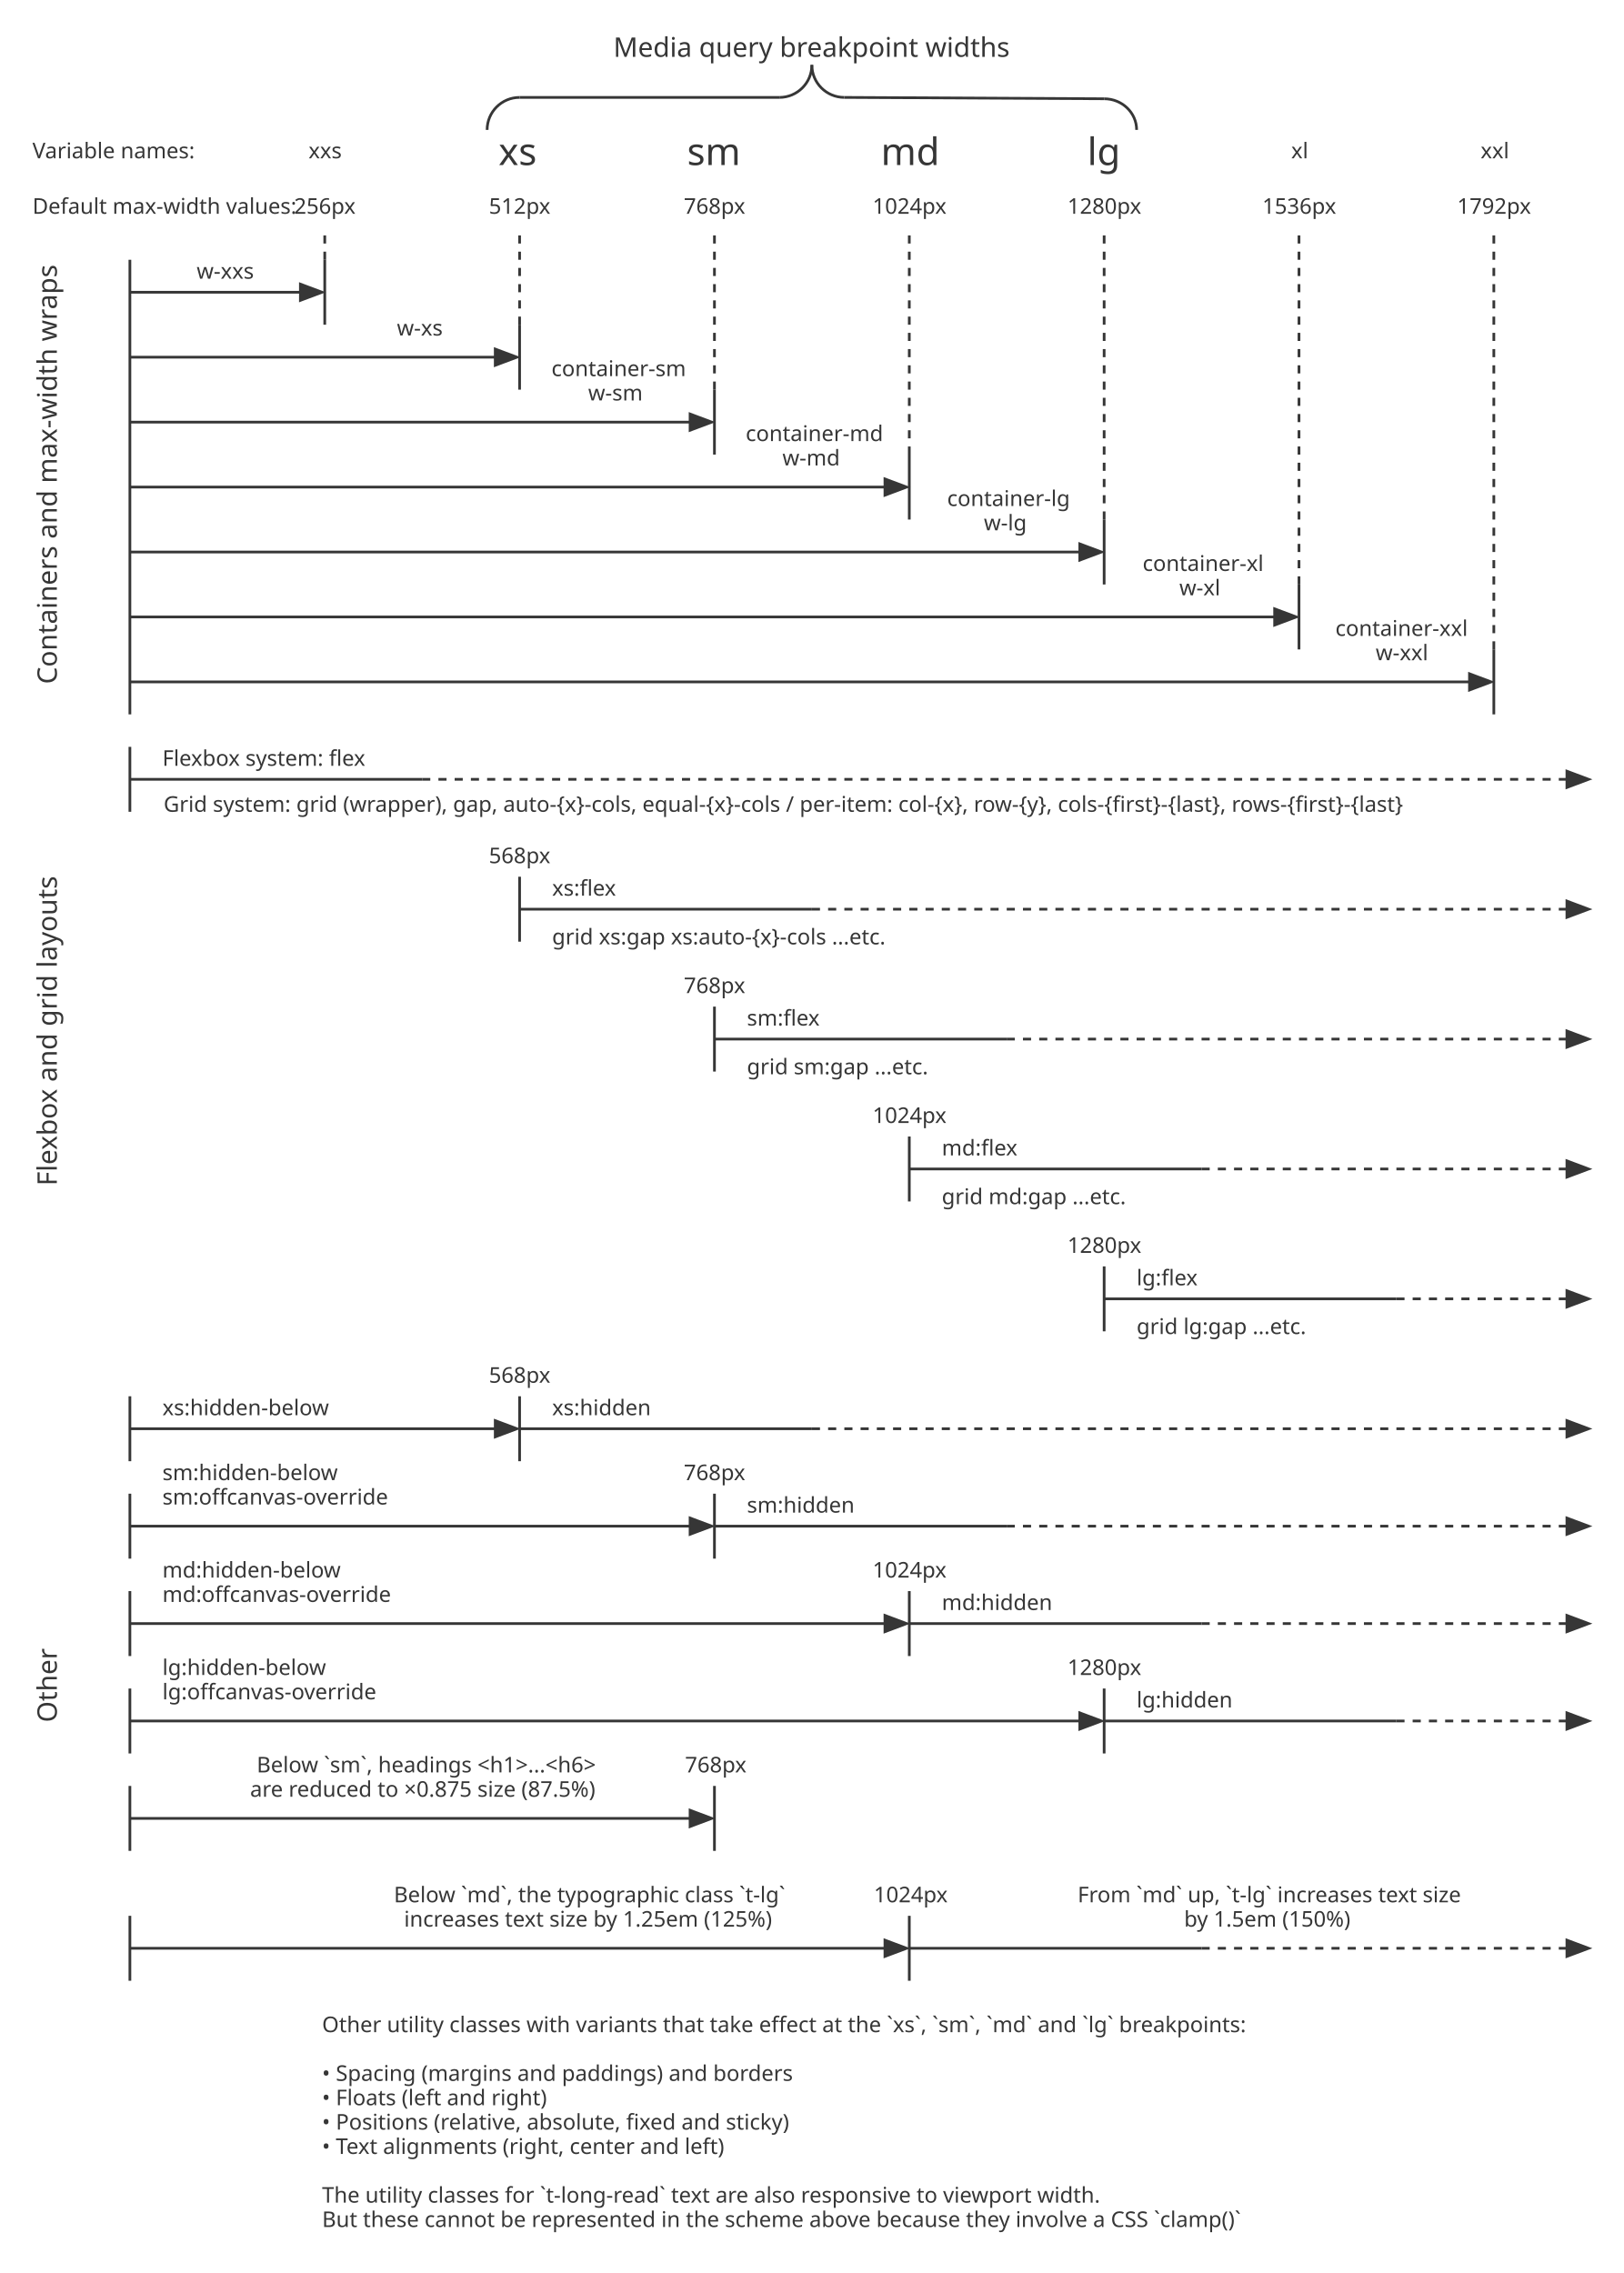
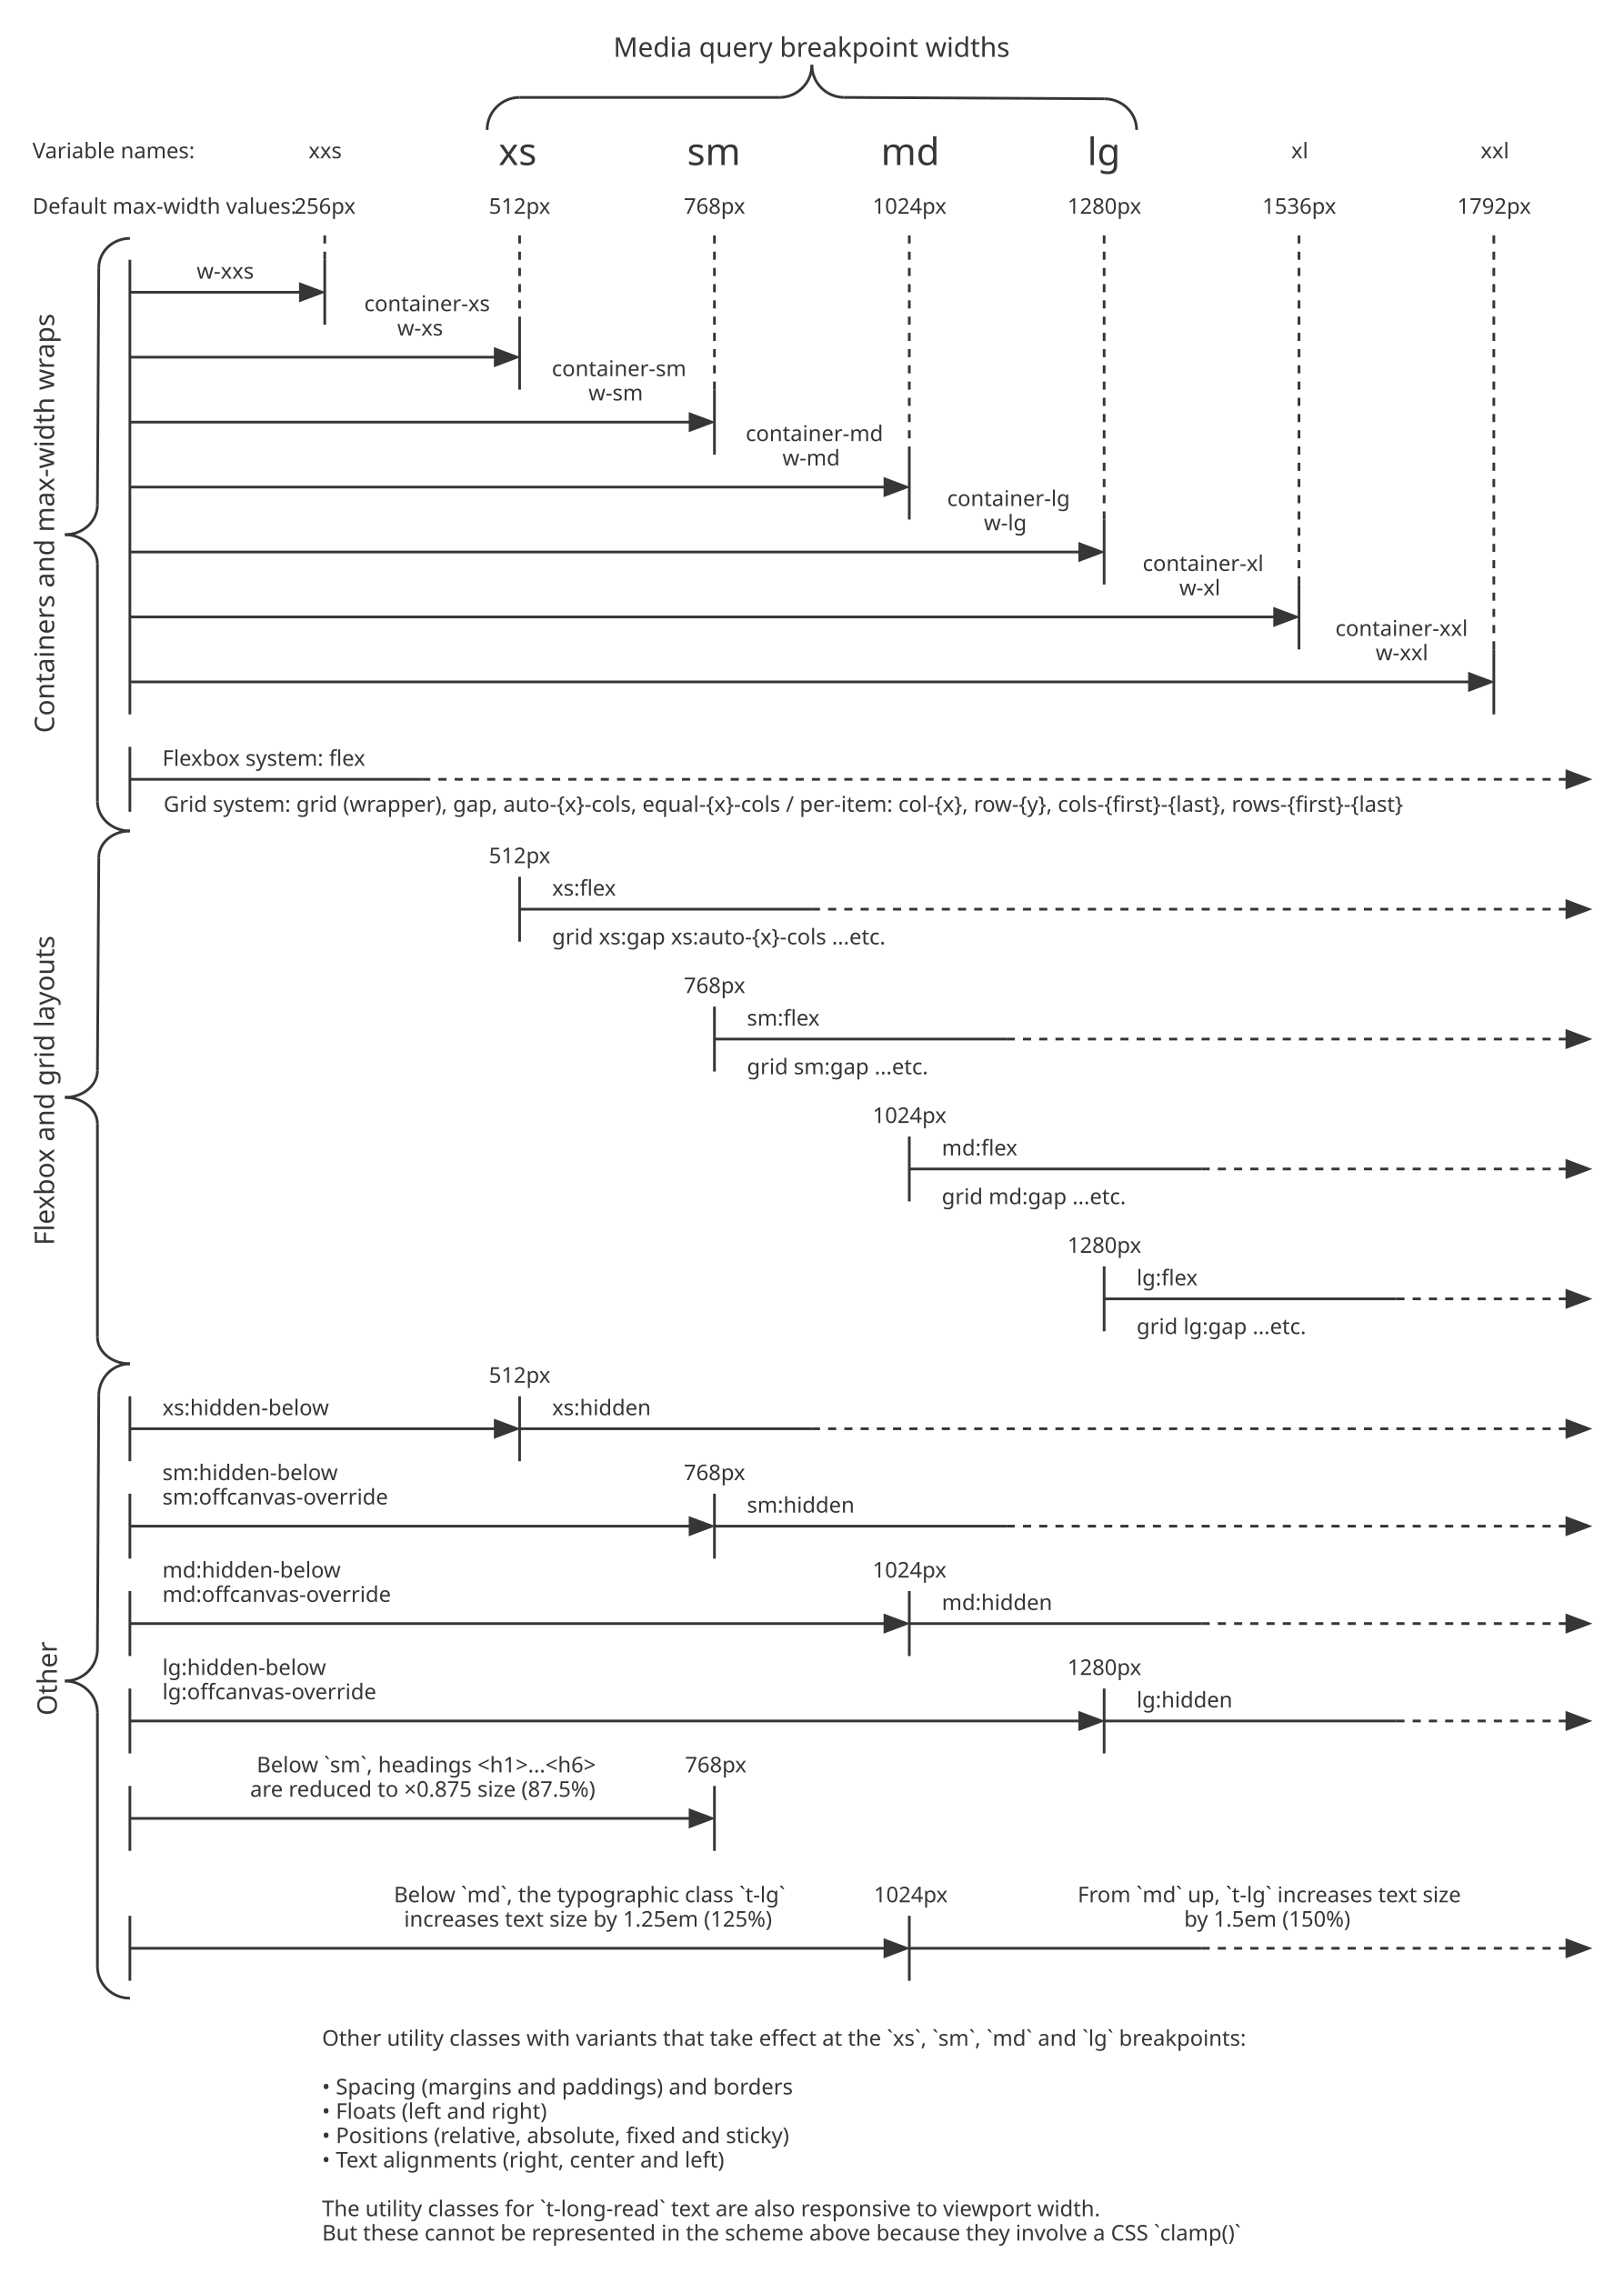
<svg xmlns="http://www.w3.org/2000/svg" version="1.1" x="0" y="0" width="1320" height="1848" viewBox="0, 0, 1320, 1848">
  <g id="Layer_1">
    <g>
      <g>
        <path d="M105.6,237.6 L244.2,237.6" fill="#000000" />
        <path d="M105.6,237.6 L244.2,237.6" fill-opacity="0" stroke="#363636" stroke-width="2.2" />
      </g>
      <g>
        <path d="M244.2,244.2 L261.8,237.6 L244.2,231 z" fill="#363636" />
        <path d="M244.2,244.2 L261.8,237.6 L244.2,231 z" fill-opacity="0" stroke="#363636" stroke-width="2.2" />
      </g>
    </g>
    <text transform="matrix(2.2, 0, 0, 2.2, 580.171, 124.3)">
      <tspan x="-9.831" y="4.5" font-family="ArialMT" font-size="14" fill="#363636">sm</tspan>
    </text>
    <text transform="matrix(2.2, 0, 0, 2.2, 738.593, 124.3)">
      <tspan x="-10.224" y="4.5" font-family="ArialMT" font-size="14" fill="#363636">md</tspan>
    </text>
-     <text transform="matrix(2.2, 0, 0, 2.2, 897.001, 124.3)">
+     <text transform="matrix(2.2, 0, 0, 2.2, 897.002, 124.3)">
      <tspan x="-5.948" y="4.5" font-family="ArialMT" font-size="14" fill="#363636">lg</tspan>
    </text>
-     <text transform="matrix(2.2, 0, 0, 2.2, 1057.098, 124.3)">
+     <text transform="matrix(2.2, 0, 0, 2.2, 1057.097, 124.3)">
      <tspan x="-3.389" y="2" font-family="ArialMT" font-size="8" fill="#363636">xl</tspan>
    </text>
    <text transform="matrix(2.2, 0, 0, 2.2, 265.1, 124.3)">
      <tspan x="-6.5" y="2" font-family="ArialMT" font-size="8" fill="#363636">xxs</tspan>
    </text>
-     <text transform="matrix(2.2, 0, 0, 2.2, 1215.498, 124.3)">
+     <text transform="matrix(2.2, 0, 0, 2.2, 1215.497, 124.3)">
      <tspan x="-5.389" y="2" font-family="ArialMT" font-size="8" fill="#363636">xxl</tspan>
    </text>
-     <text transform="matrix(2.2, 0, 0, 2.2, 183.454, 222.2)">
+     <text transform="matrix(2.2, 0, 0, 2.2, 183.453, 222.2)">
      <tspan x="-10.721" y="2" font-family="ArialMT" font-size="8" fill="#363636">w-xxs</tspan>
    </text>
    <g>
      <g>
        <path d="M105.6,290.4 L402.6,290.4" fill="#000000" />
        <path d="M105.6,290.4 L402.6,290.4" fill-opacity="0" stroke="#363636" stroke-width="2.2" />
      </g>
      <g>
        <path d="M402.6,297 L420.2,290.4 L402.6,283.8 z" fill="#363636" />
        <path d="M402.6,297 L420.2,290.4 L402.6,283.8 z" fill-opacity="0" stroke="#363636" stroke-width="2.2" />
      </g>
    </g>
    <g>
      <g>
        <path d="M105.6,343.2 L561,343.2" fill="#000000" />
        <path d="M105.6,343.2 L561,343.2" fill-opacity="0" stroke="#363636" stroke-width="2.2" />
      </g>
      <g>
        <path d="M561,349.8 L578.6,343.2 L561,336.6 z" fill="#363636" />
        <path d="M561,349.8 L578.6,343.2 L561,336.6 z" fill-opacity="0" stroke="#363636" stroke-width="2.2" />
      </g>
    </g>
    <g>
-       <text transform="matrix(2.2, 0, 0, 2.2, 500.256, 301.4)">
+       <text transform="matrix(2.2, 0, 0, 2.2, 500.5, 301.4)">
        <tspan x="-23.619" y="2" font-family="ArialMT" font-size="8" fill="#363636">container-sm</tspan>
      </text>
-       <text transform="matrix(2.2, 0, 0, 2.2, 500.254, 321.2)">
+       <text transform="matrix(2.2, 0, 0, 2.2, 500.497, 321.2)">
        <tspan x="-10.053" y="2" font-family="ArialMT" font-size="8" fill="#363636">w-sm</tspan>
      </text>
    </g>
    <g>
      <g>
        <path d="M105.6,396 L719.4,396" fill="#000000" />
        <path d="M105.6,396 L719.4,396" fill-opacity="0" stroke="#363636" stroke-width="2.2" />
      </g>
      <g>
        <path d="M719.4,402.6 L737,396 L719.4,389.4 z" fill="#363636" />
        <path d="M719.4,402.6 L737,396 L719.4,389.4 z" fill-opacity="0" stroke="#363636" stroke-width="2.2" />
      </g>
    </g>
    <g>
-       <text transform="matrix(2.2, 0, 0, 2.2, 658.654, 354.2)">
+       <text transform="matrix(2.2, 0, 0, 2.2, 658.653, 354.2)">
        <tspan x="-23.844" y="2" font-family="ArialMT" font-size="8" fill="#363636">container-md</tspan>
      </text>
-       <text transform="matrix(2.2, 0, 0, 2.2, 658.655, 374)">
+       <text transform="matrix(2.2, 0, 0, 2.2, 658.656, 374)">
        <tspan x="-10.277" y="2" font-family="ArialMT" font-size="8" fill="#363636">w-md</tspan>
      </text>
    </g>
    <g>
      <g>
        <path d="M105.6,448.8 L877.8,448.8" fill="#000000" />
        <path d="M105.6,448.8 L877.8,448.8" fill-opacity="0" stroke="#363636" stroke-width="2.2" />
      </g>
      <g>
        <path d="M877.8,455.4 L895.4,448.8 L877.8,442.2 z" fill="#363636" />
        <path d="M877.8,455.4 L895.4,448.8 L877.8,442.2 z" fill-opacity="0" stroke="#363636" stroke-width="2.2" />
      </g>
    </g>
    <g>
-       <text transform="matrix(2.2, 0, 0, 2.2, 817.056, 407)">
+       <text transform="matrix(2.2, 0, 0, 2.2, 817.057, 407)">
        <tspan x="-21.4" y="2" font-family="ArialMT" font-size="8" fill="#363636">container-lg</tspan>
      </text>
      <text transform="matrix(2.2, 0, 0, 2.2, 817.056, 426.8)">
        <tspan x="-7.834" y="2" font-family="ArialMT" font-size="8" fill="#363636">w-lg</tspan>
      </text>
    </g>
-     <text transform="matrix(2.2, 0, 0, 2.2, 264.125, 169.4)">
+     <text transform="matrix(2.2, 0, 0, 2.2, 264.126, 169.4)">
      <tspan x="-11.398" y="2" font-family="ArialMT" font-size="8" fill="#363636">256px</tspan>
    </text>
-     <text transform="matrix(2.2, 0, 0, 2.2, 422.525, 169.4)">
+     <text transform="matrix(2.2, 0, 0, 2.2, 422.526, 169.4)">
      <tspan x="-11.398" y="2" font-family="ArialMT" font-size="8" fill="#363636">512px</tspan>
    </text>
-     <text transform="matrix(2.2, 0, 0, 2.2, 580.925, 169.4)">
+     <text transform="matrix(2.2, 0, 0, 2.2, 580.926, 169.4)">
      <tspan x="-11.398" y="2" font-family="ArialMT" font-size="8" fill="#363636">768px</tspan>
    </text>
    <text transform="matrix(2.2, 0, 0, 2.2, 739.326, 169.4)">
      <tspan x="-13.623" y="2" font-family="ArialMT" font-size="8" fill="#363636">1024px</tspan>
    </text>
    <text transform="matrix(2.2, 0, 0, 2.2, 897.726, 169.4)">
      <tspan x="-13.623" y="2" font-family="ArialMT" font-size="8" fill="#363636">1280px</tspan>
    </text>
    <text transform="matrix(2.2, 0, 0, 2.2, 1056.125, 169.4)">
      <tspan x="-13.623" y="2" font-family="ArialMT" font-size="8" fill="#363636">1536px</tspan>
    </text>
    <text transform="matrix(2.2, 0, 0, 2.2, 1214.526, 169.4)">
      <tspan x="-13.623" y="2" font-family="ArialMT" font-size="8" fill="#363636">1792px</tspan>
    </text>
    <g>
      <g>
        <path d="M105.6,501.6 L1036.2,501.6" fill="#000000" />
        <path d="M105.6,501.6 L1036.2,501.6" fill-opacity="0" stroke="#363636" stroke-width="2.2" />
      </g>
      <g>
        <path d="M1036.2,508.2 L1053.8,501.6 L1036.2,495 z" fill="#363636" />
        <path d="M1036.2,508.2 L1053.8,501.6 L1036.2,495 z" fill-opacity="0" stroke="#363636" stroke-width="2.2" />
      </g>
    </g>
    <g>
      <text transform="matrix(2.2, 0, 0, 2.2, 975.455, 459.8)">
        <tspan x="-21.176" y="2" font-family="ArialMT" font-size="8" fill="#363636">container-xl</tspan>
      </text>
-       <text transform="matrix(2.2, 0, 0, 2.2, 975.455, 479.6)">
+       <text transform="matrix(2.2, 0, 0, 2.2, 975.456, 479.6)">
        <tspan x="-7.609" y="2" font-family="ArialMT" font-size="8" fill="#363636">w-xl</tspan>
      </text>
    </g>
    <g>
      <g>
        <path d="M105.6,554.4 L1194.6,554.4" fill="#000000" />
        <path d="M105.6,554.4 L1194.6,554.4" fill-opacity="0" stroke="#363636" stroke-width="2.2" />
      </g>
      <g>
        <path d="M1194.6,561 L1212.2,554.4 L1194.6,547.8 z" fill="#363636" />
        <path d="M1194.6,561 L1212.2,554.4 L1194.6,547.8 z" fill-opacity="0" stroke="#363636" stroke-width="2.2" />
      </g>
    </g>
    <g>
-       <text transform="matrix(2.2, 0, 0, 2.2, 1136.564, 512.6)">
+       <text transform="matrix(2.2, 0, 0, 2.2, 1136.563, 512.6)">
        <tspan x="-23.176" y="2" font-family="ArialMT" font-size="8" fill="#363636">container-xxl</tspan>
      </text>
-       <text transform="matrix(2.2, 0, 0, 2.2, 1139.472, 532.4)">
+       <text transform="matrix(2.2, 0, 0, 2.2, 1139.473, 532.4)">
        <tspan x="-9.609" y="2" font-family="ArialMT" font-size="8" fill="#363636">w-xxl</tspan>
      </text>
    </g>
    <g>
      <g>
        <path d="M818.4,1240.8 L1273.8,1240.8" fill="#000000" />
        <path d="M818.4,1240.8 L1273.8,1240.8" fill-opacity="0" stroke="#363636" stroke-width="2.2" stroke-dasharray="6.6,6.6" />
      </g>
      <g>
        <path d="M1273.8,1247.4 L1291.4,1240.8 L1273.8,1234.2 z" fill="#363636" />
        <path d="M1273.8,1247.4 L1291.4,1240.8 L1273.8,1234.2 z" fill-opacity="0" stroke="#363636" stroke-width="2.2" />
      </g>
    </g>
    <text transform="matrix(2.2, 0, 0, 2.2, 648.901, 1225.4)">
      <tspan x="-18.955" y="2" font-family="ArialMT" font-size="8" fill="#363636">sm:hidden</tspan>
    </text>
    <g>
-       <text transform="matrix(2.2, 0, 0, 2.2, 199.625, 1199)">
+       <text transform="matrix(2.2, 0, 0, 2.2, 199.626, 1199)">
        <tspan x="-30.738" y="2" font-family="ArialMT" font-size="8" fill="#363636">sm:hidden-below</tspan>
      </text>
-       <text transform="matrix(2.2, 0, 0, 2.2, 219.507, 1218.8)">
+       <text transform="matrix(2.2, 0, 0, 2.2, 219.508, 1218.8)">
        <tspan x="-39.775" y="2" font-family="ArialMT" font-size="8" fill="#363636">sm:offcanvas-override</tspan>
      </text>
    </g>
-     <text transform="matrix(2.2, 0, 0, 2.2, 807.794, 1304.6)">
+     <text transform="matrix(2.2, 0, 0, 2.2, 807.793, 1304.6)">
      <tspan x="-19.18" y="2" font-family="ArialMT" font-size="8" fill="#363636">md:hidden</tspan>
    </text>
-     <text transform="matrix(2.2, 0, 0, 2.2, 960.821, 1383.8)">
+     <text transform="matrix(2.2, 0, 0, 2.2, 960.822, 1383.8)">
      <tspan x="-16.736" y="2" font-family="ArialMT" font-size="8" fill="#363636">lg:hidden</tspan>
    </text>
    <g>
      <g>
        <path d="M976.8,1320 L1273.8,1320" fill="#000000" />
        <path d="M976.8,1320 L1273.8,1320" fill-opacity="0" stroke="#363636" stroke-width="2.2" stroke-dasharray="6.6,6.6" />
      </g>
      <g>
        <path d="M1273.8,1326.6 L1291.4,1320 L1273.8,1313.4 z" fill="#363636" />
        <path d="M1273.8,1326.6 L1291.4,1320 L1273.8,1313.4 z" fill-opacity="0" stroke="#363636" stroke-width="2.2" />
      </g>
    </g>
    <g>
      <g>
        <path d="M1135.2,1399.2 L1273.8,1399.2" fill="#000000" />
        <path d="M1135.2,1399.2 L1273.8,1399.2" fill-opacity="0" stroke="#363636" stroke-width="2.2" stroke-dasharray="6.6,6.6" />
      </g>
      <g>
        <path d="M1273.8,1405.8 L1291.4,1399.2 L1273.8,1392.6 z" fill="#363636" />
        <path d="M1273.8,1405.8 L1291.4,1399.2 L1273.8,1392.6 z" fill-opacity="0" stroke="#363636" stroke-width="2.2" />
      </g>
    </g>
    <g>
      <text transform="matrix(2.2, 0, 0, 2.2, 200.118, 1278.2)">
        <tspan x="-30.963" y="2" font-family="ArialMT" font-size="8" fill="#363636">md:hidden-below</tspan>
      </text>
      <text transform="matrix(2.2, 0, 0, 2.2, 220, 1298)">
        <tspan x="-40" y="2" font-family="ArialMT" font-size="8" fill="#363636">md:offcanvas-override</tspan>
      </text>
    </g>
    <g>
-       <text transform="matrix(2.2, 0, 0, 2.2, 194.742, 1357.4)">
+       <text transform="matrix(2.2, 0, 0, 2.2, 194.741, 1357.4)">
        <tspan x="-28.52" y="2" font-family="ArialMT" font-size="8" fill="#363636">lg:hidden-below</tspan>
      </text>
-       <text transform="matrix(2.2, 0, 0, 2.2, 214.625, 1377.2)">
+       <text transform="matrix(2.2, 0, 0, 2.2, 214.624, 1377.2)">
        <tspan x="-37.557" y="2" font-family="ArialMT" font-size="8" fill="#363636">lg:offcanvas-override</tspan>
      </text>
    </g>
    <g>
      <g>
        <path d="M561,1240.8 L105.6,1240.8" fill="#000000" />
        <path d="M561,1240.8 L105.6,1240.8" fill-opacity="0" stroke="#363636" stroke-width="2.2" />
      </g>
      <g>
        <path d="M561,1247.4 L578.6,1240.8 L561,1234.2 z" fill="#363636" />
        <path d="M561,1247.4 L578.6,1240.8 L561,1234.2 z" fill-opacity="0" stroke="#363636" stroke-width="2.2" />
      </g>
    </g>
    <g>
      <g>
        <path d="M719.4,1320 L105.6,1320" fill="#000000" />
        <path d="M719.4,1320 L105.6,1320" fill-opacity="0" stroke="#363636" stroke-width="2.2" />
      </g>
      <g>
        <path d="M719.4,1326.6 L737,1320 L719.4,1313.4 z" fill="#363636" />
        <path d="M719.4,1326.6 L737,1320 L719.4,1313.4 z" fill-opacity="0" stroke="#363636" stroke-width="2.2" />
      </g>
    </g>
    <g>
      <g>
        <path d="M877.8,1399.2 L105.6,1399.2" fill="#000000" />
        <path d="M877.8,1399.2 L105.6,1399.2" fill-opacity="0" stroke="#363636" stroke-width="2.2" />
      </g>
      <g>
        <path d="M877.8,1405.8 L895.4,1399.2 L877.8,1392.6 z" fill="#363636" />
        <path d="M877.8,1405.8 L895.4,1399.2 L877.8,1392.6 z" fill-opacity="0" stroke="#363636" stroke-width="2.2" />
      </g>
    </g>
    <g>
      <path d="M580.8,1240.8 L818.4,1240.8" fill="#000000" />
      <path d="M580.8,1240.8 L818.4,1240.8" fill-opacity="0" stroke="#363636" stroke-width="2.2" />
    </g>
    <g>
      <path d="M739.2,1320 L976.8,1320" fill="#000000" />
      <path d="M739.2,1320 L976.8,1320" fill-opacity="0" stroke="#363636" stroke-width="2.2" />
    </g>
    <g>
      <path d="M897.6,1399.2 L1135.2,1399.2" fill="#000000" />
      <path d="M897.6,1399.2 L1135.2,1399.2" fill-opacity="0" stroke="#363636" stroke-width="2.2" />
    </g>
    <g>
      <g>
        <path d="M818.4,844.8 L1273.8,844.8" fill="#000000" />
        <path d="M818.4,844.8 L1273.8,844.8" fill-opacity="0" stroke="#363636" stroke-width="2.2" stroke-dasharray="6.6,6.6" />
      </g>
      <g>
        <path d="M1273.8,851.4 L1291.4,844.8 L1273.8,838.2 z" fill="#363636" />
        <path d="M1273.8,851.4 L1291.4,844.8 L1273.8,838.2 z" fill-opacity="0" stroke="#363636" stroke-width="2.2" />
      </g>
    </g>
    <g>
      <path d="M580.8,844.8 L818.4,844.8" fill="#000000" />
      <path d="M580.8,844.8 L818.4,844.8" fill-opacity="0" stroke="#363636" stroke-width="2.2" />
    </g>
    <g>
      <g>
        <path d="M976.8,950.4 L1273.8,950.4" fill="#000000" />
        <path d="M976.8,950.4 L1273.8,950.4" fill-opacity="0" stroke="#363636" stroke-width="2.2" stroke-dasharray="6.6,6.6" />
      </g>
      <g>
        <path d="M1273.8,957 L1291.4,950.4 L1273.8,943.8 z" fill="#363636" />
        <path d="M1273.8,957 L1291.4,950.4 L1273.8,943.8 z" fill-opacity="0" stroke="#363636" stroke-width="2.2" />
      </g>
    </g>
    <g>
      <path d="M739.2,950.4 L976.8,950.4" fill="#000000" />
      <path d="M739.2,950.4 L976.8,950.4" fill-opacity="0" stroke="#363636" stroke-width="2.2" />
    </g>
    <g>
      <g>
        <path d="M1135.2,1056 L1273.8,1056" fill="#000000" />
        <path d="M1135.2,1056 L1273.8,1056" fill-opacity="0" stroke="#363636" stroke-width="2.2" stroke-dasharray="6.6,6.6" />
      </g>
      <g>
        <path d="M1273.8,1062.6 L1291.4,1056 L1273.8,1049.4 z" fill="#363636" />
        <path d="M1273.8,1062.6 L1291.4,1056 L1273.8,1049.4 z" fill-opacity="0" stroke="#363636" stroke-width="2.2" />
      </g>
    </g>
    <g>
      <path d="M897.6,1056 L1135.2,1056" fill="#000000" />
      <path d="M897.6,1056 L1135.2,1056" fill-opacity="0" stroke="#363636" stroke-width="2.2" />
    </g>
    <g>
      <g>
        <path d="M105.6,1478.4 L561,1478.4" fill="#000000" />
        <path d="M105.6,1478.4 L561,1478.4" fill-opacity="0" stroke="#363636" stroke-width="2.2" />
      </g>
      <g>
        <path d="M561,1485 L578.6,1478.4 L561,1471.8 z" fill="#363636" />
        <path d="M561,1485 L578.6,1478.4 L561,1471.8 z" fill-opacity="0" stroke="#363636" stroke-width="2.2" />
      </g>
    </g>
    <g>
-       <text transform="matrix(2.2, 0, 0, 2.2, 344.302, 1436.6)">
+       <text transform="matrix(2.2, 0, 0, 2.2, 344.303, 1436.6)">
        <tspan x="-61.648" y="2" font-family="ArialMT" font-size="8" fill="#363636">Below `sm`, headings &lt;h1&gt;...&lt;h6&gt;</tspan>
      </text>
-       <text transform="matrix(2.2, 0, 0, 2.2, 342.107, 1456.4)">
+       <text transform="matrix(2.2, 0, 0, 2.2, 342.106, 1456.4)">
        <tspan x="-63.094" y="2" font-family="ArialMT" font-size="8" fill="#363636">are reduced to ×0.875 size (87.5%)</tspan>
      </text>
    </g>
    <g>
      <g>
        <path d="M976.8,1584 L1273.8,1584" fill="#000000" />
        <path d="M976.8,1584 L1273.8,1584" fill-opacity="0" stroke="#363636" stroke-width="2.2" stroke-dasharray="6.6,6.6" />
      </g>
      <g>
        <path d="M1273.8,1590.6 L1291.4,1584 L1273.8,1577.4 z" fill="#363636" />
        <path d="M1273.8,1590.6 L1291.4,1584 L1273.8,1577.4 z" fill-opacity="0" stroke="#363636" stroke-width="2.2" />
      </g>
    </g>
    <g>
      <path d="M739.2,1584 L976.8,1584" fill="#000000" />
      <path d="M739.2,1584 L976.8,1584" fill-opacity="0" stroke="#363636" stroke-width="2.2" />
    </g>
    <g>
      <g>
        <path d="M105.6,1584 L719.4,1584" fill="#000000" />
        <path d="M105.6,1584 L719.4,1584" fill-opacity="0" stroke="#363636" stroke-width="2.2" />
      </g>
      <g>
        <path d="M719.4,1590.6 L737,1584 L719.4,1577.4 z" fill="#363636" />
        <path d="M719.4,1590.6 L737,1584 L719.4,1577.4 z" fill-opacity="0" stroke="#363636" stroke-width="2.2" />
      </g>
    </g>
    <g>
-       <text transform="matrix(2.2, 0, 0, 2.2, 473.856, 1542.2)">
+       <text transform="matrix(2.2, 0, 0, 2.2, 473.857, 1542.2)">
        <tspan x="-69.857" y="2" font-family="ArialMT" font-size="8" fill="#363636">Below `md`, the typographic class `t-lg` </tspan>
      </text>
-       <text transform="matrix(2.2, 0, 0, 2.2, 476.302, 1562)">
+       <text transform="matrix(2.2, 0, 0, 2.2, 476.303, 1562)">
        <tspan x="-67.197" y="2" font-family="ArialMT" font-size="8" fill="#363636">increases text size by 1.25em (125%)</tspan>
      </text>
    </g>
    <g>
-       <text transform="matrix(2.2, 0, 0, 2.2, 1028.254, 1542.2)">
+       <text transform="matrix(2.2, 0, 0, 2.2, 1028.253, 1542.2)">
        <tspan x="-69.182" y="2" font-family="ArialMT" font-size="8" fill="#363636">From `md` up, `t-lg` increases text size </tspan>
      </text>
      <text transform="matrix(2.2, 0, 0, 2.2, 1030.7, 1562)">
        <tspan x="-30.959" y="2" font-family="ArialMT" font-size="8" fill="#363636">by 1.5em (150%)</tspan>
      </text>
    </g>
    <g>
-       <text transform="matrix(2.2, 0, 0, 2.2, 620.245, 1647.8)">
+       <text transform="matrix(2.2, 0, 0, 2.2, 620.245, 1658.8)">
        <tspan x="-162.93" y="2" font-family="ArialMT" font-size="8" fill="#363636">Other utility classes with variants that take effect at the `xs`, `sm`, `md` and `lg` breakpoints:</tspan>
      </text>
-       <text transform="matrix(2.2, 0, 0, 2.2, 447.7, 1697.3)">
-         <tspan x="-84.5" y="-2.5" font-family="ArialMT" font-size="8" fill="#363636">• Spacing (margins and paddings) and borders</tspan>
-       </text>
-       <text transform="matrix(2.2, 0, 0, 2.2, 349.125, 1707.2)">
+       <text transform="matrix(2.2, 0, 0, 2.2, 444.534, 1698.4)">
+         <tspan x="-83.061" y="2" font-family="ArialMT" font-size="8" fill="#363636">• Spacing (margins and paddings) and borders</tspan>
+       </text>
+       <text transform="matrix(2.2, 0, 0, 2.2, 349.127, 1718.2)">
        <tspan x="-39.693" y="2" font-family="ArialMT" font-size="8" fill="#363636">• Floats (left and right)</tspan>
      </text>
-       <text transform="matrix(2.2, 0, 0, 2.2, 444.019, 1727)">
+       <text transform="matrix(2.2, 0, 0, 2.2, 444.02, 1738)">
        <tspan x="-82.826" y="2" font-family="ArialMT" font-size="8" fill="#363636">• Positions (relative, absolute, fixed and sticky)</tspan>
      </text>
-       <text transform="matrix(2.2, 0, 0, 2.2, 415.493, 1746.8)">
+       <text transform="matrix(2.2, 0, 0, 2.2, 415.495, 1757.8)">
        <tspan x="-69.859" y="2" font-family="ArialMT" font-size="8" fill="#363636">• Text alignments (right, center and left)</tspan>
      </text>
-       <text transform="matrix(2.2, 0, 0, 2.2, 561.736, 1786.4)">
+       <text transform="matrix(2.2, 0, 0, 2.2, 561.737, 1797.4)">
        <tspan x="-136.334" y="2" font-family="ArialMT" font-size="8" fill="#363636">The utility classes for `t-long-read` text are also responsive to viewport width.</tspan>
      </text>
-       <text transform="matrix(2.2, 0, 0, 2.2, 624.394, 1806.2)">
+       <text transform="matrix(2.2, 0, 0, 2.2, 624.396, 1817.2)">
        <tspan x="-164.814" y="2" font-family="ArialMT" font-size="8" fill="#363636">But these cannot be represented in the scheme above because they involve a CSS `clamp()`</tspan>
      </text>
    </g>
    <g>
      <path d="M897.6,1082.4 L897.6,1029.6" fill="#000000" />
      <path d="M897.6,1082.4 L897.6,1029.6" fill-opacity="0" stroke="#363636" stroke-width="2.2" />
    </g>
    <g>
      <path d="M739.2,976.8 L739.2,924" fill="#000000" />
      <path d="M739.2,976.8 L739.2,924" fill-opacity="0" stroke="#363636" stroke-width="2.2" />
    </g>
    <g>
      <path d="M580.8,871.2 L580.8,818.4" fill="#000000" />
      <path d="M580.8,871.2 L580.8,818.4" fill-opacity="0" stroke="#363636" stroke-width="2.2" />
    </g>
    <g>
      <path d="M739.2,1346.4 L739.2,1293.6" fill="#000000" />
      <path d="M739.2,1346.4 L739.2,1293.6" fill-opacity="0" stroke="#363636" stroke-width="2.2" />
    </g>
    <g>
      <path d="M580.8,1267.2 L580.8,1214.4" fill="#000000" />
      <path d="M580.8,1267.2 L580.8,1214.4" fill-opacity="0" stroke="#363636" stroke-width="2.2" />
    </g>
    <g>
      <path d="M897.6,1425.6 L897.6,1372.8" fill="#000000" />
      <path d="M897.6,1425.6 L897.6,1372.8" fill-opacity="0" stroke="#363636" stroke-width="2.2" />
    </g>
-     <text transform="matrix(2.2, 0, 0, 2.2, 341.854, 268.4)">
+     <text transform="matrix(2.2, 0, 0, 2.2, 342.1, 268.4)">
      <tspan x="-8.721" y="2" font-family="ArialMT" font-size="8" fill="#363636">w-xs</tspan>
    </text>
    <g>
      <g>
        <path d="M660,1161.6 L1273.8,1161.6" fill="#000000" />
        <path d="M660,1161.6 L1273.8,1161.6" fill-opacity="0" stroke="#363636" stroke-width="2.2" stroke-dasharray="6.6,6.6" />
      </g>
      <g>
        <path d="M1273.8,1168.2 L1291.4,1161.6 L1273.8,1155 z" fill="#363636" />
        <path d="M1273.8,1168.2 L1291.4,1161.6 L1273.8,1155 z" fill-opacity="0" stroke="#363636" stroke-width="2.2" />
      </g>
    </g>
    <text transform="matrix(2.2, 0, 0, 2.2, 487.571, 1146.2)">
      <tspan x="-17.623" y="2" font-family="ArialMT" font-size="8" fill="#363636">xs:hidden</tspan>
    </text>
-     <text transform="matrix(2.2, 0, 0, 2.2, 196.695, 1146.2)">
+     <text transform="matrix(2.2, 0, 0, 2.2, 196.696, 1146.2)">
      <tspan x="-29.406" y="2" font-family="ArialMT" font-size="8" fill="#363636">xs:hidden-below</tspan>
    </text>
    <g>
      <g>
        <path d="M402.6,1161.6 L105.6,1161.6" fill="#000000" />
        <path d="M402.6,1161.6 L105.6,1161.6" fill-opacity="0" stroke="#363636" stroke-width="2.2" />
      </g>
      <g>
        <path d="M402.6,1168.2 L420.2,1161.6 L402.6,1155 z" fill="#363636" />
        <path d="M402.6,1168.2 L420.2,1161.6 L402.6,1155 z" fill-opacity="0" stroke="#363636" stroke-width="2.2" />
      </g>
    </g>
    <g>
      <path d="M422.4,1161.6 L660,1161.6" fill="#000000" />
      <path d="M422.4,1161.6 L660,1161.6" fill-opacity="0" stroke="#363636" stroke-width="2.2" />
    </g>
    <g>
      <path d="M422.4,1188 L422.4,1135.2" fill="#000000" />
      <path d="M422.4,1188 L422.4,1135.2" fill-opacity="0" stroke="#363636" stroke-width="2.2" />
    </g>
    <g>
      <g>
        <path d="M660,739.2 L1273.8,739.2" fill="#000000" />
        <path d="M660,739.2 L1273.8,739.2" fill-opacity="0" stroke="#363636" stroke-width="2.2" stroke-dasharray="6.6,6.6" />
      </g>
      <g>
        <path d="M1273.8,745.8 L1291.4,739.2 L1273.8,732.6 z" fill="#363636" />
        <path d="M1273.8,745.8 L1291.4,739.2 L1273.8,732.6 z" fill-opacity="0" stroke="#363636" stroke-width="2.2" />
      </g>
    </g>
    <g>
      <path d="M422.4,739.2 L660,739.2" fill="#000000" />
      <path d="M422.4,739.2 L660,739.2" fill-opacity="0" stroke="#363636" stroke-width="2.2" />
    </g>
    <g>
      <path d="M422.4,765.6 L422.4,712.8" fill="#000000" />
      <path d="M422.4,765.6 L422.4,712.8" fill-opacity="0" stroke="#363636" stroke-width="2.2" />
    </g>
    <text transform="matrix(2.2, 0, 0, 2.2, 421.771, 124.3)">
      <tspan x="-7.5" y="4.5" font-family="ArialMT" font-size="14" fill="#363636">xs</tspan>
    </text>
    <g>
      <path d="M580.8,1504.8 L580.8,1452" fill="#000000" />
      <path d="M580.8,1504.8 L580.8,1452" fill-opacity="0" stroke="#363636" stroke-width="2.2" />
    </g>
    <g>
      <path d="M739.2,1610.4 L739.2,1557.6" fill="#000000" />
      <path d="M739.2,1610.4 L739.2,1557.6" fill-opacity="0" stroke="#363636" stroke-width="2.2" />
    </g>
    <g>
      <text transform="matrix(2.2, 0, 0, 2.2, 474.839, 723.8)">
        <tspan x="-11.836" y="2" font-family="ArialMT" font-size="8" fill="#363636">xs:flex</tspan>
      </text>
      <text transform="matrix(2.2, 0, 0, 2.2, 579.514, 763.4)">
        <tspan x="-59.416" y="2" font-family="ArialMT" font-size="8" fill="#363636">grid xs:gap xs:auto-{x}-cols ...etc.</tspan>
      </text>
    </g>
    <g>
      <g>
        <path d="M343.2,633.6 L1273.8,633.6" fill="#000000" />
        <path d="M343.2,633.6 L1273.8,633.6" fill-opacity="0" stroke="#363636" stroke-width="2.2" stroke-dasharray="6.6,6.6" />
      </g>
      <g>
        <path d="M1273.8,640.2 L1291.4,633.6 L1273.8,627 z" fill="#363636" />
        <path d="M1273.8,640.2 L1291.4,633.6 L1273.8,627 z" fill-opacity="0" stroke="#363636" stroke-width="2.2" />
      </g>
    </g>
    <g>
      <path d="M105.6,633.6 L343.2,633.6" fill="#000000" />
      <path d="M105.6,633.6 L343.2,633.6" fill-opacity="0" stroke="#363636" stroke-width="2.2" />
    </g>
    <g>
      <path d="M105.6,660 L105.6,607.2" fill="#000000" />
      <path d="M105.6,660 L105.6,607.2" fill-opacity="0" stroke="#363636" stroke-width="2.2" />
    </g>
    <g>
-       <text transform="matrix(2.2, 0, 0, 2.2, 212.81, 618.2)">
+       <text transform="matrix(2.2, 0, 0, 2.2, 212.811, 618.2)">
        <tspan x="-36.732" y="2" font-family="ArialMT" font-size="8" fill="#363636">Flexbox system: flex</tspan>
      </text>
-       <g>
-         <text transform="matrix(2.2, 0, 0, 2.2, 640.575, 665.5)">
-           <tspan x="-230.711" y="-2.5" font-family="ArialMT" font-size="8" fill="#363636">Grid system: grid (wrapper), gap, auto-{x}-cols, equal-{x}-cols / per-item: col-{x}, row-{y}, cols-{first}-{last}, rows-{first}-{last} </tspan>
-         </text>
-       </g>
+       <text transform="matrix(2.2, 0, 0, 2.2, 608.516, 655.6)">
+         <tspan x="-216.139" y="2" font-family="ArialMT" font-size="8" fill="#363636">Grid system: grid (wrapper), gap, auto-{x}-cols, equal-{x}-cols / per-item: col-{x}, row-{y}, cols-{first}-{last}, rows-{first}-{last} </tspan>
+       </text>
    </g>
    <g>
      <text transform="matrix(2.2, 0, 0, 2.2, 636.17, 829.4)">
        <tspan x="-13.168" y="2" font-family="ArialMT" font-size="8" fill="#363636">sm:flex</tspan>
      </text>
      <text transform="matrix(2.2, 0, 0, 2.2, 678.241, 869)">
        <tspan x="-32.291" y="2" font-family="ArialMT" font-size="8" fill="#363636">grid sm:gap ...etc.</tspan>
      </text>
    </g>
    <g>
-       <text transform="matrix(2.2, 0, 0, 2.2, 795.063, 935)">
+       <text transform="matrix(2.2, 0, 0, 2.2, 795.062, 935)">
        <tspan x="-13.393" y="2" font-family="ArialMT" font-size="8" fill="#363636">md:flex</tspan>
      </text>
-       <text transform="matrix(2.2, 0, 0, 2.2, 837.134, 974.6)">
+       <text transform="matrix(2.2, 0, 0, 2.2, 837.133, 974.6)">
        <tspan x="-32.516" y="2" font-family="ArialMT" font-size="8" fill="#363636">grid md:gap ...etc.</tspan>
      </text>
    </g>
    <g>
      <text transform="matrix(2.2, 0, 0, 2.2, 948.089, 1040.6)">
        <tspan x="-10.949" y="2" font-family="ArialMT" font-size="8" fill="#363636">lg:flex</tspan>
      </text>
-       <text transform="matrix(2.2, 0, 0, 2.2, 990.16, 1080.2)">
+       <text transform="matrix(2.2, 0, 0, 2.2, 990.161, 1080.2)">
        <tspan x="-30.072" y="2" font-family="ArialMT" font-size="8" fill="#363636">grid lg:gap ...etc.</tspan>
      </text>
    </g>
    <text transform="matrix(2.2, 0, 0, 2.2, 648.934, 40.7)">
      <tspan x="-68.315" y="2.5" font-family="ArialMT" font-size="10" fill="#363636">Media query breakpoint widths</tspan>
    </text>
    <path d="M396,105.6 C396,91.021 407.821,79.2 422.4,79.2" fill-opacity="0" stroke="#363636" stroke-width="2.2" />
    <path d="M897.6,80.3 C912.179,80.3 924,91.628 924,105.6" fill-opacity="0" stroke="#363636" stroke-width="2.2" />
    <path d="M686.4,79.2 C671.821,79.2 660,67.379 660,52.8" fill-opacity="0" stroke="#363636" stroke-width="2.2" />
    <path d="M660,52.8 C660,67.379 648.179,79.2 633.6,79.2" fill-opacity="0" stroke="#363636" stroke-width="2.2" />
    <path d="M422.4,79.2 L633.6,79.2" fill-opacity="0" stroke="#363636" stroke-width="2.2" />
    <path d="M686.4,79.2 L897.6,80.3" fill-opacity="0" stroke="#363636" stroke-width="2.2" />
-     <text transform="matrix(2.2, 0, 0, 2.2, 422.525, 1119.8)">
-       <tspan x="-11.398" y="2" font-family="ArialMT" font-size="8" fill="#363636">568px</tspan>
-     </text>
-     <text transform="matrix(2.2, 0, 0, 2.2, 580.925, 1199)">
+     <text transform="matrix(2.2, 0, 0, 2.2, 422.526, 1119.8)">
+       <tspan x="-11.398" y="2" font-family="ArialMT" font-size="8" fill="#363636">512px</tspan>
+     </text>
+     <text transform="matrix(2.2, 0, 0, 2.2, 580.926, 1199)">
      <tspan x="-11.398" y="2" font-family="ArialMT" font-size="8" fill="#363636">768px</tspan>
    </text>
    <text transform="matrix(2.2, 0, 0, 2.2, 739.326, 1278.2)">
      <tspan x="-13.623" y="2" font-family="ArialMT" font-size="8" fill="#363636">1024px</tspan>
    </text>
    <text transform="matrix(2.2, 0, 0, 2.2, 897.726, 1357.4)">
      <tspan x="-13.623" y="2" font-family="ArialMT" font-size="8" fill="#363636">1280px</tspan>
    </text>
-     <text transform="matrix(2.2, 0, 0, 2.2, 581.902, 1436.6)">
+     <text transform="matrix(2.2, 0, 0, 2.2, 581.903, 1436.6)">
      <tspan x="-11.398" y="2" font-family="ArialMT" font-size="8" fill="#363636">768px</tspan>
    </text>
    <text transform="matrix(2.2, 0, 0, 2.2, 740.3, 1542.2)">
      <tspan x="-13.623" y="2" font-family="ArialMT" font-size="8" fill="#363636">1024px</tspan>
    </text>
-     <text transform="matrix(2.2, 0, 0, 2.2, 422.525, 697.4)">
-       <tspan x="-11.398" y="2" font-family="ArialMT" font-size="8" fill="#363636">568px</tspan>
-     </text>
-     <text transform="matrix(2.2, 0, 0, 2.2, 580.925, 803)">
+     <text transform="matrix(2.2, 0, 0, 2.2, 422.526, 697.4)">
+       <tspan x="-11.398" y="2" font-family="ArialMT" font-size="8" fill="#363636">512px</tspan>
+     </text>
+     <text transform="matrix(2.2, 0, 0, 2.2, 580.926, 803)">
      <tspan x="-11.398" y="2" font-family="ArialMT" font-size="8" fill="#363636">768px</tspan>
    </text>
    <text transform="matrix(2.2, 0, 0, 2.2, 739.326, 908.6)">
      <tspan x="-13.623" y="2" font-family="ArialMT" font-size="8" fill="#363636">1024px</tspan>
    </text>
    <text transform="matrix(2.2, 0, 0, 2.2, 897.726, 1014.2)">
      <tspan x="-13.623" y="2" font-family="ArialMT" font-size="8" fill="#363636">1280px</tspan>
    </text>
    <g>
      <path d="M1214.4,580.8 L1214.4,528" fill="#000000" />
      <path d="M1214.4,580.8 L1214.4,528" fill-opacity="0" stroke="#363636" stroke-width="2.2" />
    </g>
    <g>
      <path d="M1056,528 L1056,475.2" fill="#000000" />
      <path d="M1056,528 L1056,475.2" fill-opacity="0" stroke="#363636" stroke-width="2.2" />
    </g>
    <g>
      <path d="M897.6,475.2 L897.6,422.4" fill="#000000" />
      <path d="M897.6,475.2 L897.6,422.4" fill-opacity="0" stroke="#363636" stroke-width="2.2" />
    </g>
    <g>
      <path d="M739.2,422.4 L739.2,369.6" fill="#000000" />
      <path d="M739.2,422.4 L739.2,369.6" fill-opacity="0" stroke="#363636" stroke-width="2.2" />
    </g>
    <g>
      <path d="M580.8,369.6 L580.8,316.8" fill="#000000" />
      <path d="M580.8,369.6 L580.8,316.8" fill-opacity="0" stroke="#363636" stroke-width="2.2" />
    </g>
    <g>
      <path d="M422.4,316.8 L422.4,264" fill="#000000" />
      <path d="M422.4,316.8 L422.4,264" fill-opacity="0" stroke="#363636" stroke-width="2.2" />
    </g>
    <g>
      <path d="M264,264 L264,211.2" fill="#000000" />
      <path d="M264,264 L264,211.2" fill-opacity="0" stroke="#363636" stroke-width="2.2" />
    </g>
    <g>
      <path d="M105.6,580.8 L105.6,211.2" fill="#000000" />
      <path d="M105.6,580.8 L105.6,211.2" fill-opacity="0" stroke="#363636" stroke-width="2.2" />
    </g>
    <g>
      <path d="M105.6,1188 L105.6,1135.2" fill="#000000" />
      <path d="M105.6,1188 L105.6,1135.2" fill-opacity="0" stroke="#363636" stroke-width="2.2" />
    </g>
    <g>
      <path d="M105.6,1267.2 L105.6,1214.4" fill="#000000" />
      <path d="M105.6,1267.2 L105.6,1214.4" fill-opacity="0" stroke="#363636" stroke-width="2.2" />
    </g>
    <g>
      <path d="M105.6,1346.4 L105.6,1293.6" fill="#000000" />
      <path d="M105.6,1346.4 L105.6,1293.6" fill-opacity="0" stroke="#363636" stroke-width="2.2" />
    </g>
    <g>
      <path d="M105.6,1425.6 L105.6,1372.8" fill="#000000" />
      <path d="M105.6,1425.6 L105.6,1372.8" fill-opacity="0" stroke="#363636" stroke-width="2.2" />
    </g>
    <g>
      <path d="M105.6,1504.8 L105.6,1452" fill="#000000" />
      <path d="M105.6,1504.8 L105.6,1452" fill-opacity="0" stroke="#363636" stroke-width="2.2" />
    </g>
    <g>
      <path d="M105.6,1610.4 L105.6,1557.6" fill="#000000" />
      <path d="M105.6,1610.4 L105.6,1557.6" fill-opacity="0" stroke="#363636" stroke-width="2.2" />
    </g>
-     <text transform="matrix(2.2, 0, 0, 2.2, 90.437, 124.3)">
+     <text transform="matrix(2.2, 0, 0, 2.2, 90.438, 124.3)">
      <tspan x="-29.107" y="2" font-family="ArialMT" font-size="8" fill="#363636">Variable names:</tspan>
    </text>
    <text transform="matrix(2.2, 0, 0, 2.2, 128.253, 169.4)">
      <tspan x="-46.297" y="2" font-family="ArialMT" font-size="8" fill="#363636">Default max-width values:</tspan>
    </text>
-     <text transform="matrix(0, -2.2, 2.2, 0, 40.7, 394.9)">
+     <text transform="matrix(0, -2.2, 2.2, 0, 38.5, 434.7)">
      <tspan x="-73.31" y="2.5" font-family="ArialMT" font-size="10" fill="#363636">Containers and max-width wraps</tspan>
    </text>
-     <text transform="matrix(0, -2.2, 2.2, 0, 40.7, 843.701)">
+     <text transform="matrix(0, -2.2, 2.2, 0, 38.5, 892.2)">
      <tspan x="-54.697" y="2.5" font-family="ArialMT" font-size="10" fill="#363636">Flexbox and grid layouts</tspan>
    </text>
-     <text transform="matrix(0, -2.2, 2.2, 0, 40.7, 1371.7)">
+     <text transform="matrix(0, -2.2, 2.2, 0, 40.702, 1366.189)">
      <tspan x="-13.005" y="2.5" font-family="ArialMT" font-size="10" fill="#363636">Other</tspan>
    </text>
    <g>
      <path d="M1214.4,528 L1214.4,184.8" fill="#000000" />
      <path d="M1214.4,528 L1214.4,184.8" fill-opacity="0" stroke="#363636" stroke-width="2.2" stroke-dasharray="6.6,6.6" />
    </g>
    <g>
      <path d="M897.6,422.4 L897.6,184.8" fill="#000000" />
      <path d="M897.6,422.4 L897.6,184.8" fill-opacity="0" stroke="#363636" stroke-width="2.2" stroke-dasharray="6.6,6.6" />
    </g>
    <g>
      <path d="M1056,475.2 L1056,184.8" fill="#000000" />
      <path d="M1056,475.2 L1056,184.8" fill-opacity="0" stroke="#363636" stroke-width="2.2" stroke-dasharray="6.6,6.6" />
    </g>
    <g>
      <path d="M739.2,369.6 L739.2,184.8" fill="#000000" />
      <path d="M739.2,369.6 L739.2,184.8" fill-opacity="0" stroke="#363636" stroke-width="2.2" stroke-dasharray="6.6,6.6" />
    </g>
    <g>
      <path d="M580.8,316.8 L580.8,184.8" fill="#000000" />
      <path d="M580.8,316.8 L580.8,184.8" fill-opacity="0" stroke="#363636" stroke-width="2.2" stroke-dasharray="6.6,6.6" />
    </g>
    <g>
      <path d="M422.4,264 L422.4,184.8" fill="#000000" />
      <path d="M422.4,264 L422.4,184.8" fill-opacity="0" stroke="#363636" stroke-width="2.2" stroke-dasharray="6.6,6.6" />
    </g>
    <g>
      <path d="M264,211.2 L264,184.8" fill="#000000" />
      <path d="M264,211.2 L264,184.8" fill-opacity="0" stroke="#363636" stroke-width="2.2" stroke-dasharray="6.6,6.6" />
    </g>
+     <g>
+       <text transform="matrix(2.2, 0, 0, 2.2, 344.038, 248.6)">
+         <tspan x="-21.787" y="2" font-family="ArialMT" font-size="8" fill="#363636">container-xs</tspan>
+       </text>
+     </g>
+     <g>
+       <path d="M105.6,675.6 C91.021,675.6 79.2,664.813 79.2,651.51" fill-opacity="0" stroke="#363636" stroke-width="2.2" />
+       <path d="M80.3,217.89 C80.3,204.587 91.628,193.8 105.6,193.8" fill-opacity="0" stroke="#363636" stroke-width="2.2" />
+       <path d="M79.2,410.61 C79.2,423.913 67.379,434.7 52.8,434.7" fill-opacity="0" stroke="#363636" stroke-width="2.2" />
+       <path d="M52.8,434.7 C67.379,434.7 79.2,445.487 79.2,458.79" fill-opacity="0" stroke="#363636" stroke-width="2.2" />
+       <path d="M79.2,651.51 L79.2,458.79" fill-opacity="0" stroke="#363636" stroke-width="2.2" />
+       <path d="M79.2,410.61 L80.3,217.89" fill-opacity="0" stroke="#363636" stroke-width="2.2" />
+     </g>
+     <g>
+       <path d="M105.6,1108.8 C91.021,1108.8 79.2,1099.101 79.2,1087.14" fill-opacity="0" stroke="#363636" stroke-width="2.2" />
+       <path d="M80.3,697.26 C80.3,685.299 91.628,675.6 105.6,675.6" fill-opacity="0" stroke="#363636" stroke-width="2.2" />
+       <path d="M79.2,870.54 C79.2,882.501 67.379,892.2 52.8,892.2" fill-opacity="0" stroke="#363636" stroke-width="2.2" />
+       <path d="M52.8,892.2 C67.379,892.2 79.2,901.899 79.2,913.86" fill-opacity="0" stroke="#363636" stroke-width="2.2" />
+       <path d="M79.2,1087.14 L79.2,913.86" fill-opacity="0" stroke="#363636" stroke-width="2.2" />
+       <path d="M79.2,870.54 L80.3,697.26" fill-opacity="0" stroke="#363636" stroke-width="2.2" />
+     </g>
+     <g>
+       <path d="M105.6,1624.6 C91.021,1624.6 79.2,1613.052 79.2,1598.81" fill-opacity="0" stroke="#363636" stroke-width="2.2" />
+       <path d="M80.3,1134.59 C80.3,1120.348 91.628,1108.8 105.6,1108.8" fill-opacity="0" stroke="#363636" stroke-width="2.2" />
+       <path d="M79.2,1340.91 C79.2,1355.152 67.379,1366.7 52.8,1366.7" fill-opacity="0" stroke="#363636" stroke-width="2.2" />
+       <path d="M52.8,1366.7 C67.379,1366.7 79.2,1378.248 79.2,1392.49" fill-opacity="0" stroke="#363636" stroke-width="2.2" />
+       <path d="M79.2,1598.81 L79.2,1392.49" fill-opacity="0" stroke="#363636" stroke-width="2.2" />
+       <path d="M79.2,1340.91 L80.3,1134.59" fill-opacity="0" stroke="#363636" stroke-width="2.2" />
+     </g>
  </g>
</svg>
